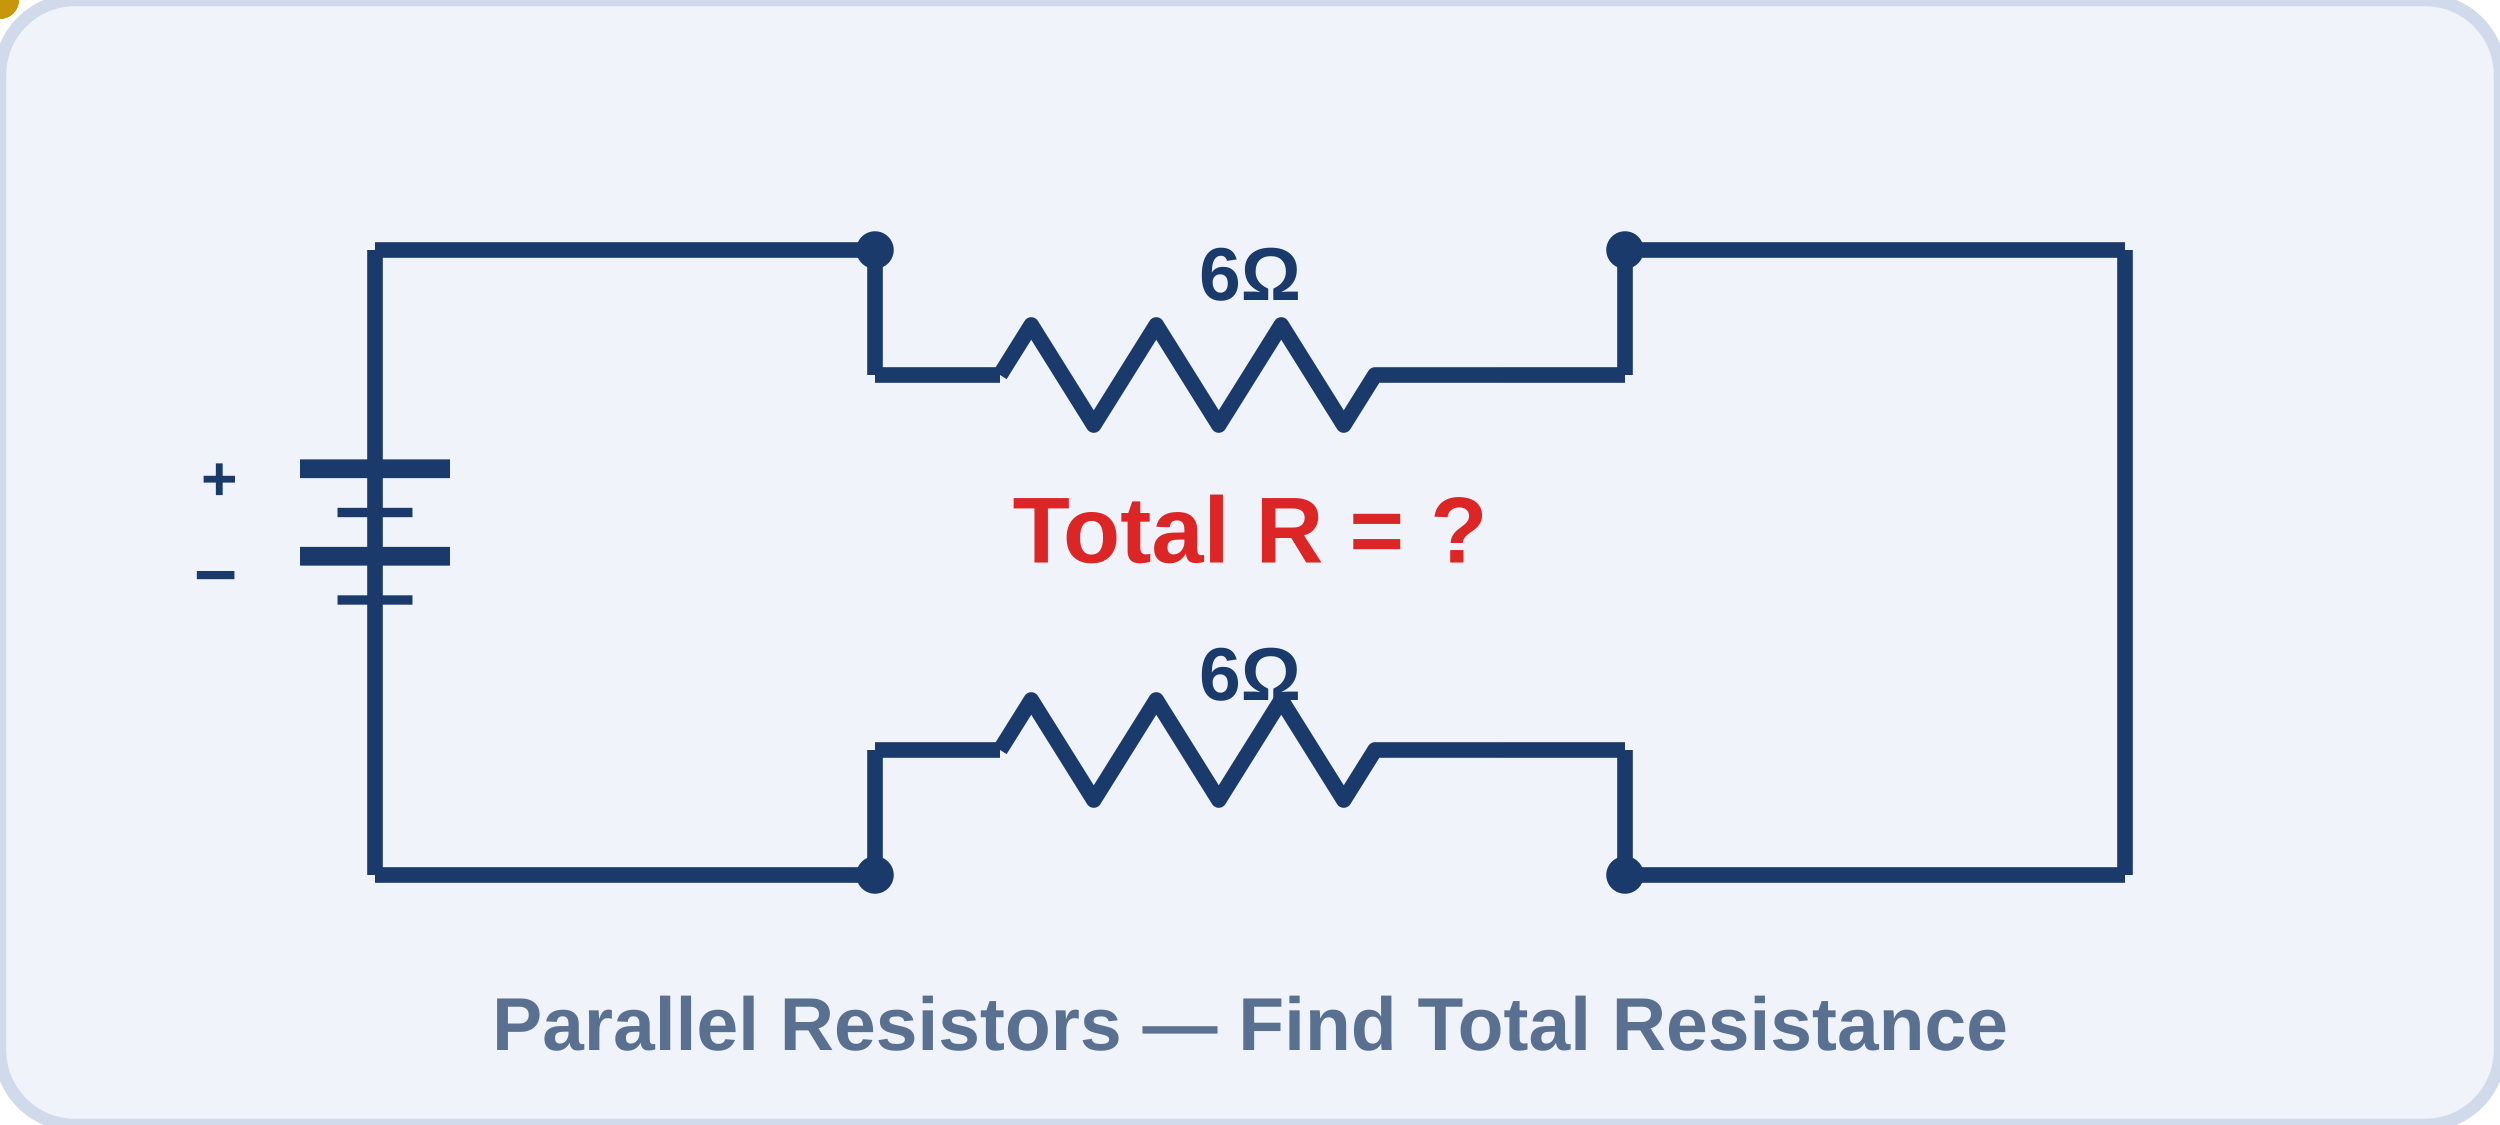
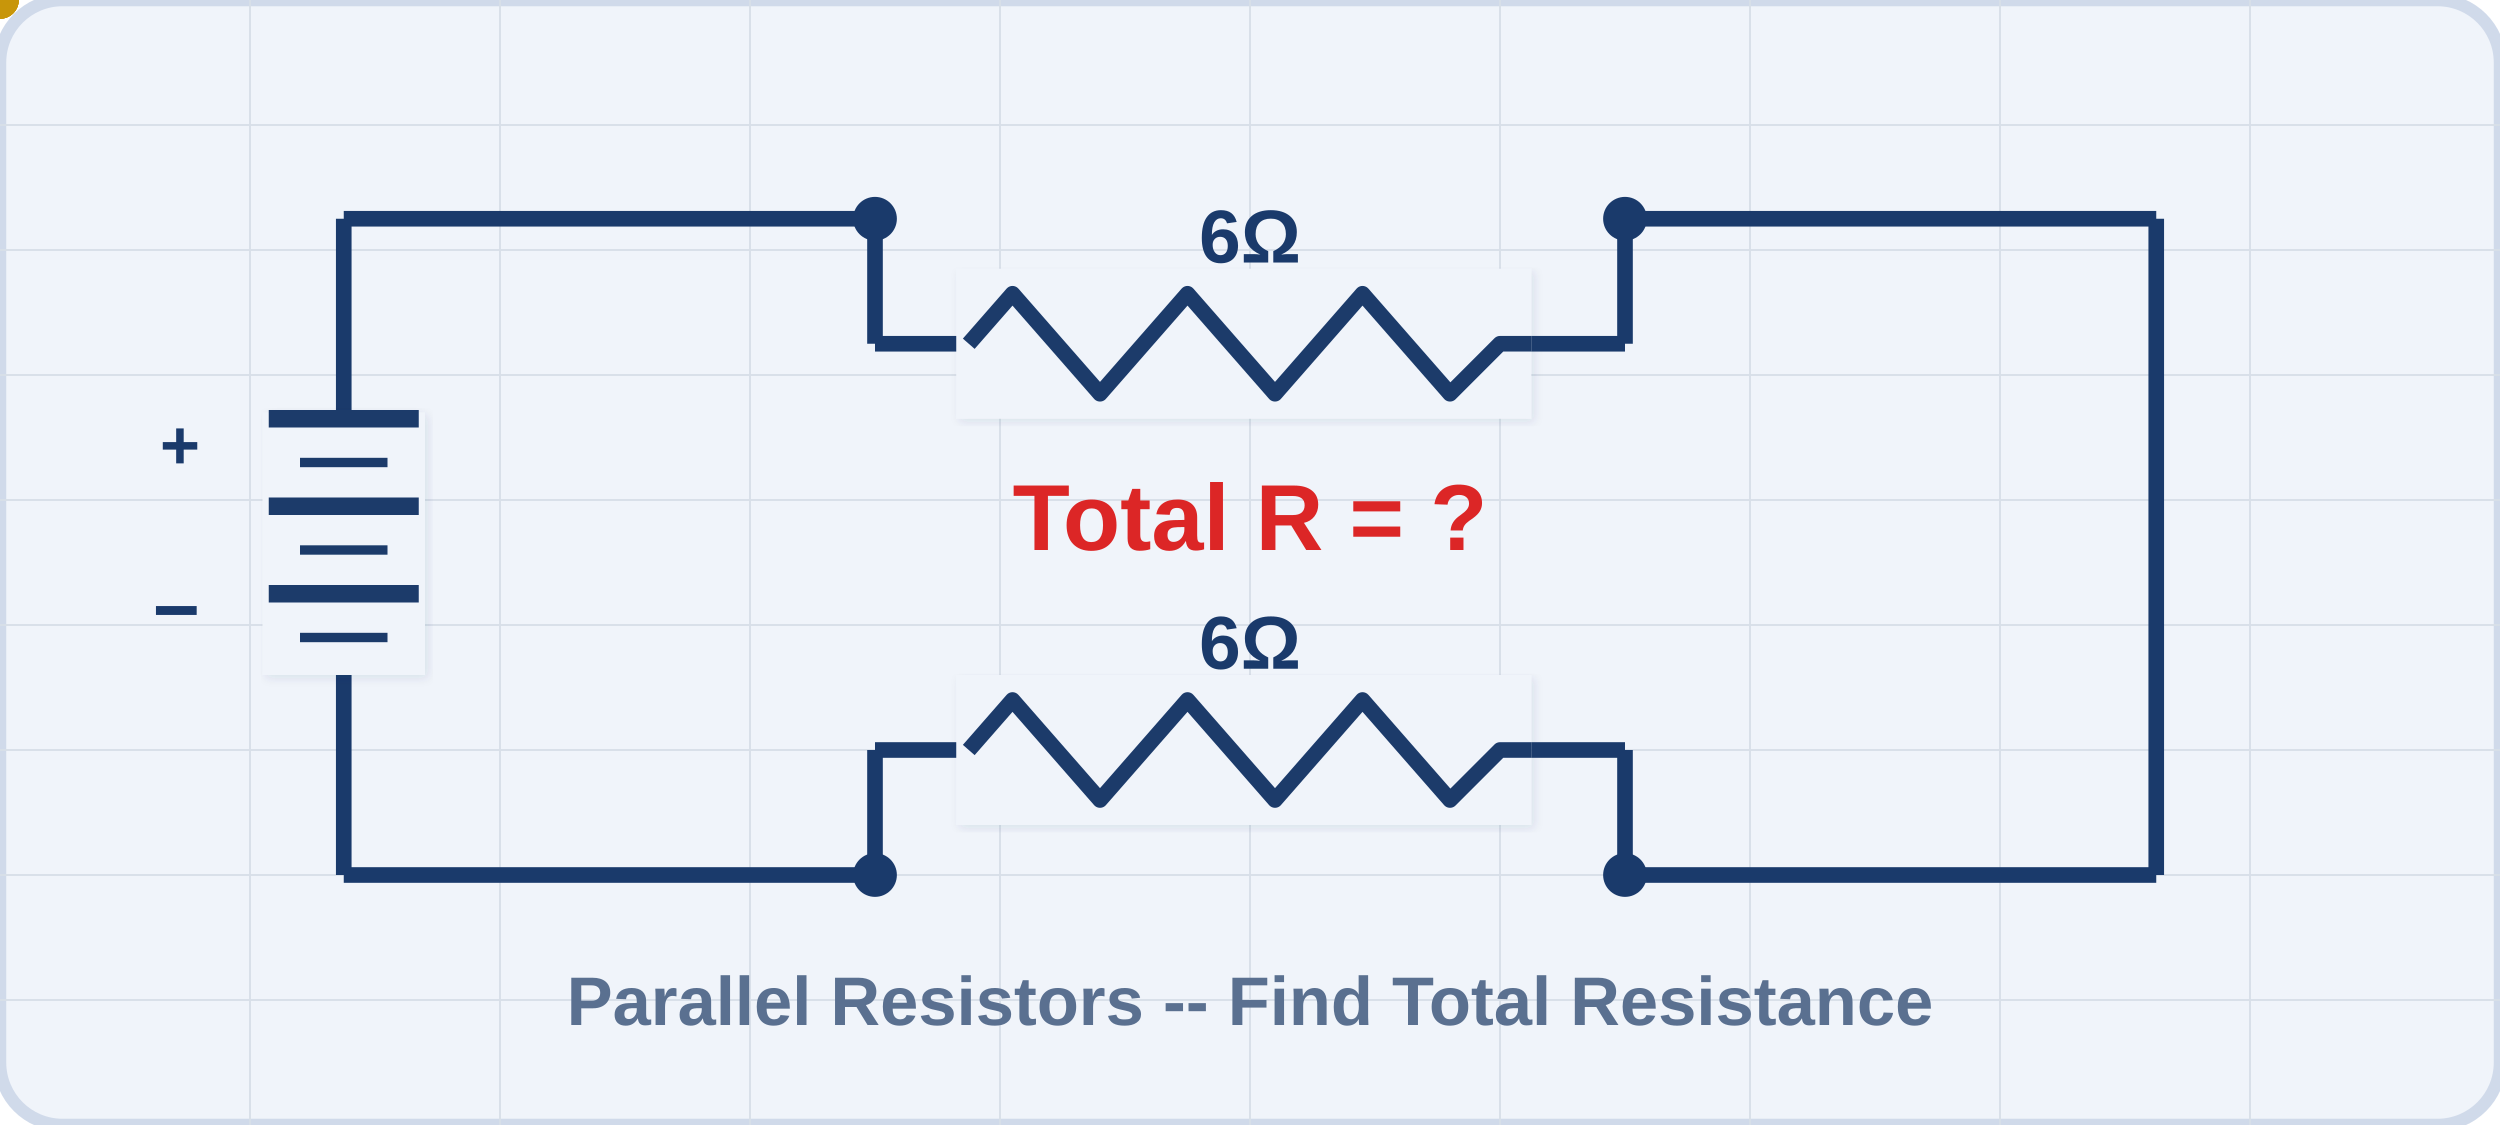
<svg xmlns="http://www.w3.org/2000/svg" width="400" height="180" viewBox="0 0 400 180">
+   <defs>
+     <filter id="ps" x="-3%" y="-3%" width="108%" height="108%">
+       <feDropShadow dx="0.5" dy="0.5" stdDeviation="0.8" flood-color="#1a3a6b" flood-opacity="0.1" />
+     </filter>
+   </defs>
  <style>
    .dot { fill: #c8960a; }
    text { font-family: Arial, sans-serif; }
  </style>
-   <rect width="400" height="180" rx="12" fill="#f0f4fa" stroke="#d0daea" stroke-width="2" />
-   <line x1="60" y1="40" x2="140" y2="40" stroke="#1a3a6b" stroke-width="2.5" />
-   <line x1="260" y1="40" x2="340" y2="40" stroke="#1a3a6b" stroke-width="2.5" />
-   <line x1="60" y1="40" x2="60" y2="140" stroke="#1a3a6b" stroke-width="2.5" />
-   <line x1="60" y1="140" x2="140" y2="140" stroke="#1a3a6b" stroke-width="2.5" />
-   <line x1="260" y1="140" x2="340" y2="140" stroke="#1a3a6b" stroke-width="2.5" />
-   <line x1="340" y1="40" x2="340" y2="140" stroke="#1a3a6b" stroke-width="2.5" />
-   <line x1="140" y1="40" x2="140" y2="60" stroke="#1a3a6b" stroke-width="2.5" />
-   <line x1="140" y1="60" x2="160" y2="60" stroke="#1a3a6b" stroke-width="2.5" />
-   <polyline points="160,60 165,52 175,68 185,52 195,68 205,52 215,68 220,60 240,60" fill="none" stroke="#1a3a6b" stroke-width="2.5" stroke-linejoin="round" />
-   <line x1="240" y1="60" x2="260" y2="60" stroke="#1a3a6b" stroke-width="2.5" />
-   <line x1="260" y1="60" x2="260" y2="40" stroke="#1a3a6b" stroke-width="2.5" />
-   <text x="200" y="48" text-anchor="middle" font-size="12" font-weight="700" fill="#1a3a6b">6Ω</text>
+   <rect width="400" height="180" rx="10" fill="#f0f4fa" stroke="#d0daea" stroke-width="2" />
+   <g stroke="#d8dfe8" stroke-width="0.3">
+     <line x1="0" y1="20" x2="400" y2="20" />
+     <line x1="0" y1="40" x2="400" y2="40" />
+     <line x1="0" y1="60" x2="400" y2="60" />
+     <line x1="0" y1="80" x2="400" y2="80" />
+     <line x1="0" y1="100" x2="400" y2="100" />
+     <line x1="0" y1="120" x2="400" y2="120" />
+     <line x1="0" y1="140" x2="400" y2="140" />
+     <line x1="0" y1="160" x2="400" y2="160" />
+     <line x1="40" y1="0" x2="40" y2="180" />
+     <line x1="80" y1="0" x2="80" y2="180" />
+     <line x1="120" y1="0" x2="120" y2="180" />
+     <line x1="160" y1="0" x2="160" y2="180" />
+     <line x1="200" y1="0" x2="200" y2="180" />
+     <line x1="240" y1="0" x2="240" y2="180" />
+     <line x1="280" y1="0" x2="280" y2="180" />
+     <line x1="320" y1="0" x2="320" y2="180" />
+     <line x1="360" y1="0" x2="360" y2="180" />
+   </g>
+   <line x1="55" y1="35" x2="140" y2="35" stroke="#1a3a6b" stroke-width="2.5" />
+   <line x1="260" y1="35" x2="345" y2="35" stroke="#1a3a6b" stroke-width="2.5" />
+   <line x1="55" y1="35" x2="55" y2="140" stroke="#1a3a6b" stroke-width="2.5" />
+   <line x1="55" y1="140" x2="140" y2="140" stroke="#1a3a6b" stroke-width="2.5" />
+   <line x1="260" y1="140" x2="345" y2="140" stroke="#1a3a6b" stroke-width="2.5" />
+   <line x1="345" y1="35" x2="345" y2="140" stroke="#1a3a6b" stroke-width="2.5" />
+   <g filter="url(#ps)">
+     <rect x="42" y="66" width="26" height="42" fill="#f0f4fa" />
+     <line x1="43" y1="67" x2="67" y2="67" stroke="#1a3a6b" stroke-width="2.8" />
+     <line x1="48" y1="74" x2="62" y2="74" stroke="#1a3a6b" stroke-width="1.5" />
+     <line x1="43" y1="81" x2="67" y2="81" stroke="#1a3a6b" stroke-width="2.8" />
+     <line x1="48" y1="88" x2="62" y2="88" stroke="#1a3a6b" stroke-width="1.5" />
+     <line x1="43" y1="95" x2="67" y2="95" stroke="#1a3a6b" stroke-width="2.8" />
+     <line x1="48" y1="102" x2="62" y2="102" stroke="#1a3a6b" stroke-width="1.5" />
+   </g>
+   <text x="32" y="75" text-anchor="end" font-size="11" font-weight="700" fill="#1a3a6b">+</text>
+   <text x="32" y="102" text-anchor="end" font-size="13" font-weight="700" fill="#1a3a6b">−</text>
+   <line x1="140" y1="35" x2="140" y2="55" stroke="#1a3a6b" stroke-width="2.5" />
+   <line x1="140" y1="55" x2="155" y2="55" stroke="#1a3a6b" stroke-width="2.5" />
+   <g filter="url(#ps)">
+     <rect x="153" y="43" width="92" height="24" fill="#f0f4fa" />
+     <polyline points="155,55 162,47 176,63 190,47 204,63 218,47 232,63 240,55 245,55" fill="none" stroke="#1a3a6b" stroke-width="2.5" stroke-linejoin="round" />
+   </g>
+   <line x1="245" y1="55" x2="260" y2="55" stroke="#1a3a6b" stroke-width="2.5" />
+   <line x1="260" y1="55" x2="260" y2="35" stroke="#1a3a6b" stroke-width="2.5" />
+   <text x="200" y="42" text-anchor="middle" font-size="12" font-weight="700" fill="#1a3a6b">6Ω</text>
  <line x1="140" y1="140" x2="140" y2="120" stroke="#1a3a6b" stroke-width="2.5" />
-   <line x1="140" y1="120" x2="160" y2="120" stroke="#1a3a6b" stroke-width="2.5" />
-   <polyline points="160,120 165,112 175,128 185,112 195,128 205,112 215,128 220,120 240,120" fill="none" stroke="#1a3a6b" stroke-width="2.5" stroke-linejoin="round" />
-   <line x1="240" y1="120" x2="260" y2="120" stroke="#1a3a6b" stroke-width="2.5" />
+   <line x1="140" y1="120" x2="155" y2="120" stroke="#1a3a6b" stroke-width="2.5" />
+   <g filter="url(#ps)">
+     <rect x="153" y="108" width="92" height="24" fill="#f0f4fa" />
+     <polyline points="155,120 162,112 176,128 190,112 204,128 218,112 232,128 240,120 245,120" fill="none" stroke="#1a3a6b" stroke-width="2.5" stroke-linejoin="round" />
+   </g>
+   <line x1="245" y1="120" x2="260" y2="120" stroke="#1a3a6b" stroke-width="2.5" />
  <line x1="260" y1="120" x2="260" y2="140" stroke="#1a3a6b" stroke-width="2.5" />
-   <text x="200" y="112" text-anchor="middle" font-size="12" font-weight="700" fill="#1a3a6b">6Ω</text>
-   <line x1="48" y1="75" x2="72" y2="75" stroke="#1a3a6b" stroke-width="3" />
-   <line x1="54" y1="82" x2="66" y2="82" stroke="#1a3a6b" stroke-width="1.5" />
-   <line x1="48" y1="89" x2="72" y2="89" stroke="#1a3a6b" stroke-width="3" />
-   <line x1="54" y1="96" x2="66" y2="96" stroke="#1a3a6b" stroke-width="1.5" />
-   <text x="38" y="80" text-anchor="end" font-size="10" font-weight="700" fill="#1a3a6b">+</text>
-   <text x="38" y="96" text-anchor="end" font-size="12" font-weight="700" fill="#1a3a6b">−</text>
-   <circle cx="140" cy="40" r="3" fill="#1a3a6b" />
-   <circle cx="260" cy="40" r="3" fill="#1a3a6b" />
-   <circle cx="140" cy="140" r="3" fill="#1a3a6b" />
-   <circle cx="260" cy="140" r="3" fill="#1a3a6b" />
+   <text x="200" y="107" text-anchor="middle" font-size="12" font-weight="700" fill="#1a3a6b">6Ω</text>
+   <circle cx="140" cy="35" r="3.5" fill="#1a3a6b" />
+   <circle cx="260" cy="35" r="3.5" fill="#1a3a6b" />
+   <circle cx="140" cy="140" r="3.5" fill="#1a3a6b" />
+   <circle cx="260" cy="140" r="3.5" fill="#1a3a6b" />
  <circle class="dot" r="3">
-     <animateMotion dur="2.5s" repeatCount="indefinite" path="M60,40 L140,40" begin="0s" />
+     <animateMotion dur="2.5s" repeatCount="indefinite" path="M55,35 L140,35" begin="0s" />
  </circle>
  <circle class="dot" r="3">
-     <animateMotion dur="2s" repeatCount="indefinite" path="M140,40 L140,60 L260,60 L260,40" begin="0s" />
+     <animateMotion dur="2.2s" repeatCount="indefinite" path="M140,35 L140,55 L260,55 L260,35" begin="0s" />
  </circle>
  <circle class="dot" r="3">
-     <animateMotion dur="2s" repeatCount="indefinite" path="M140,140 L140,120 L260,120 L260,140" begin="0s" />
+     <animateMotion dur="2.2s" repeatCount="indefinite" path="M140,140 L140,120 L260,120 L260,140" begin="0s" />
  </circle>
  <circle class="dot" r="3">
-     <animateMotion dur="2.5s" repeatCount="indefinite" path="M340,40 L340,140" begin="0s" />
+     <animateMotion dur="2.5s" repeatCount="indefinite" path="M345,35 L345,140" begin="0s" />
  </circle>
  <circle class="dot" r="3">
-     <animateMotion dur="2.5s" repeatCount="indefinite" path="M260,140 L60,140" begin="0s" />
+     <animateMotion dur="2.5s" repeatCount="indefinite" path="M260,140 L55,140" begin="0s" />
  </circle>
-   <text x="200" y="90" text-anchor="middle" font-size="15" font-weight="700" fill="#dc2626">Total R = ?</text>
-   <text x="200" y="168" text-anchor="middle" font-size="12" font-weight="600" fill="#5a7090">Parallel Resistors — Find Total Resistance</text>
+   <text x="200" y="88" text-anchor="middle" font-size="15" font-weight="700" fill="#dc2626">Total R = ?</text>
+   <text x="200" y="164" text-anchor="middle" font-size="11" font-weight="600" fill="#5a7090">Parallel Resistors -- Find Total Resistance</text>
</svg>
